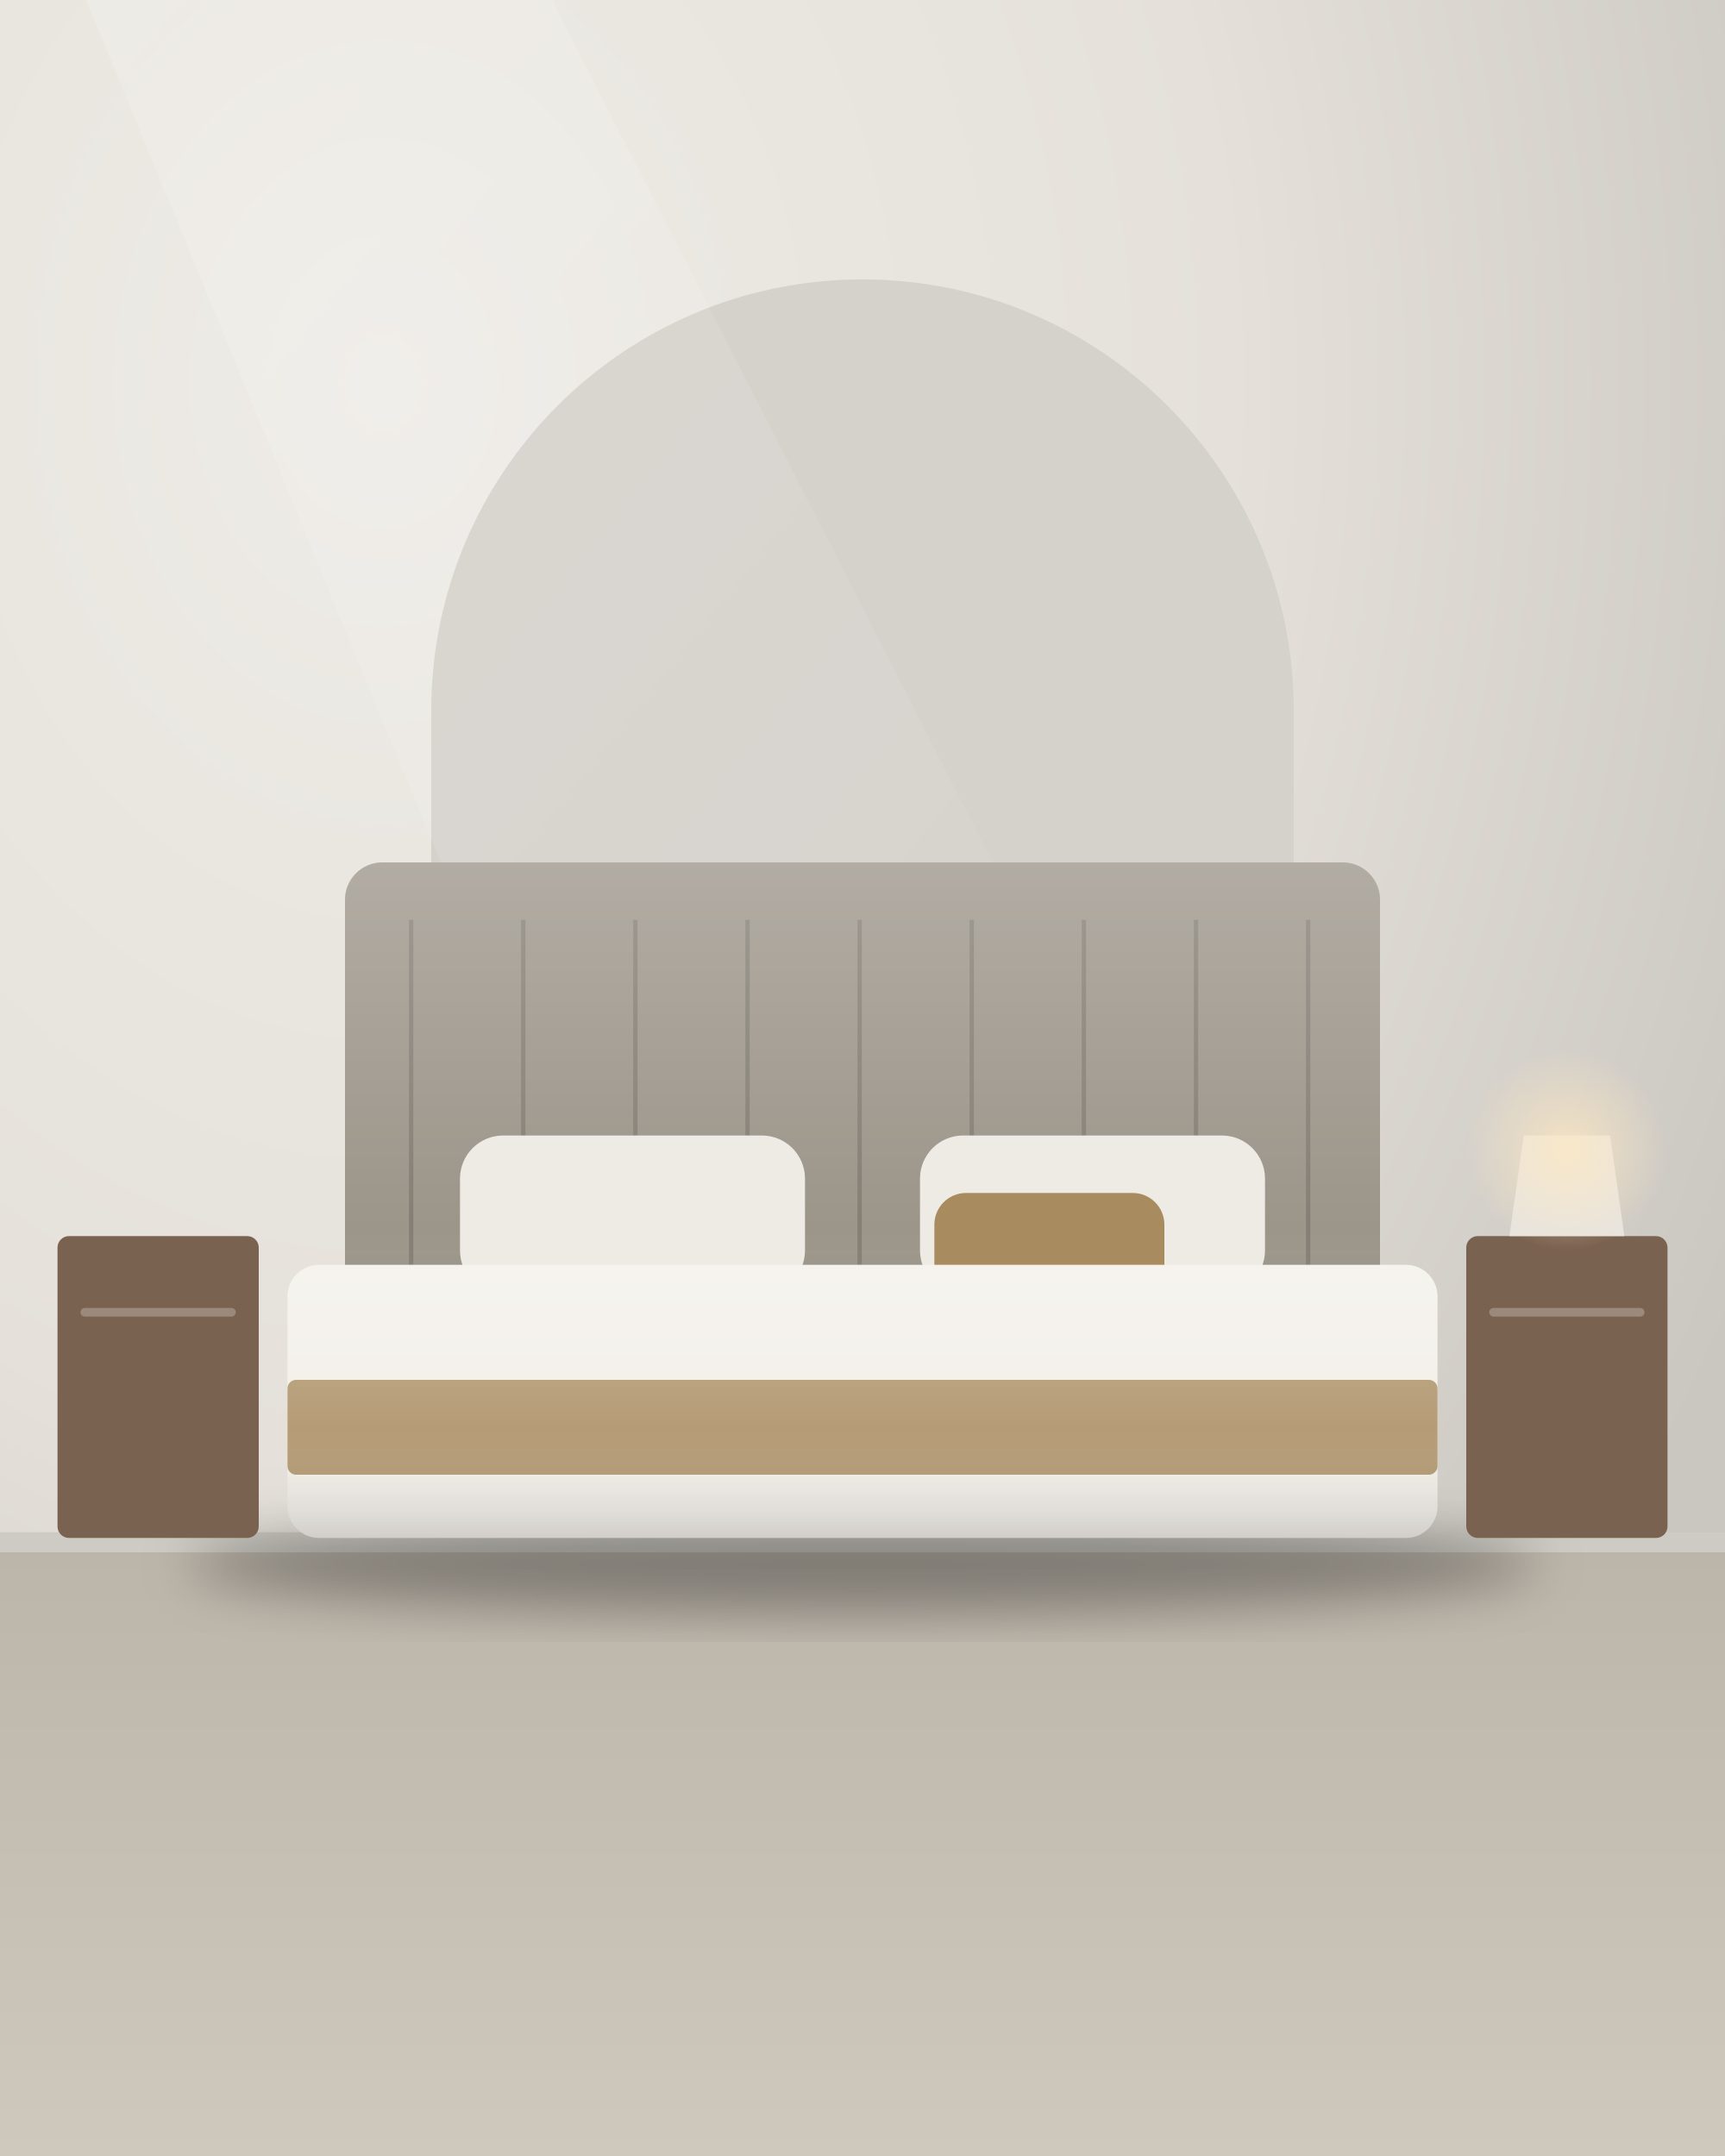
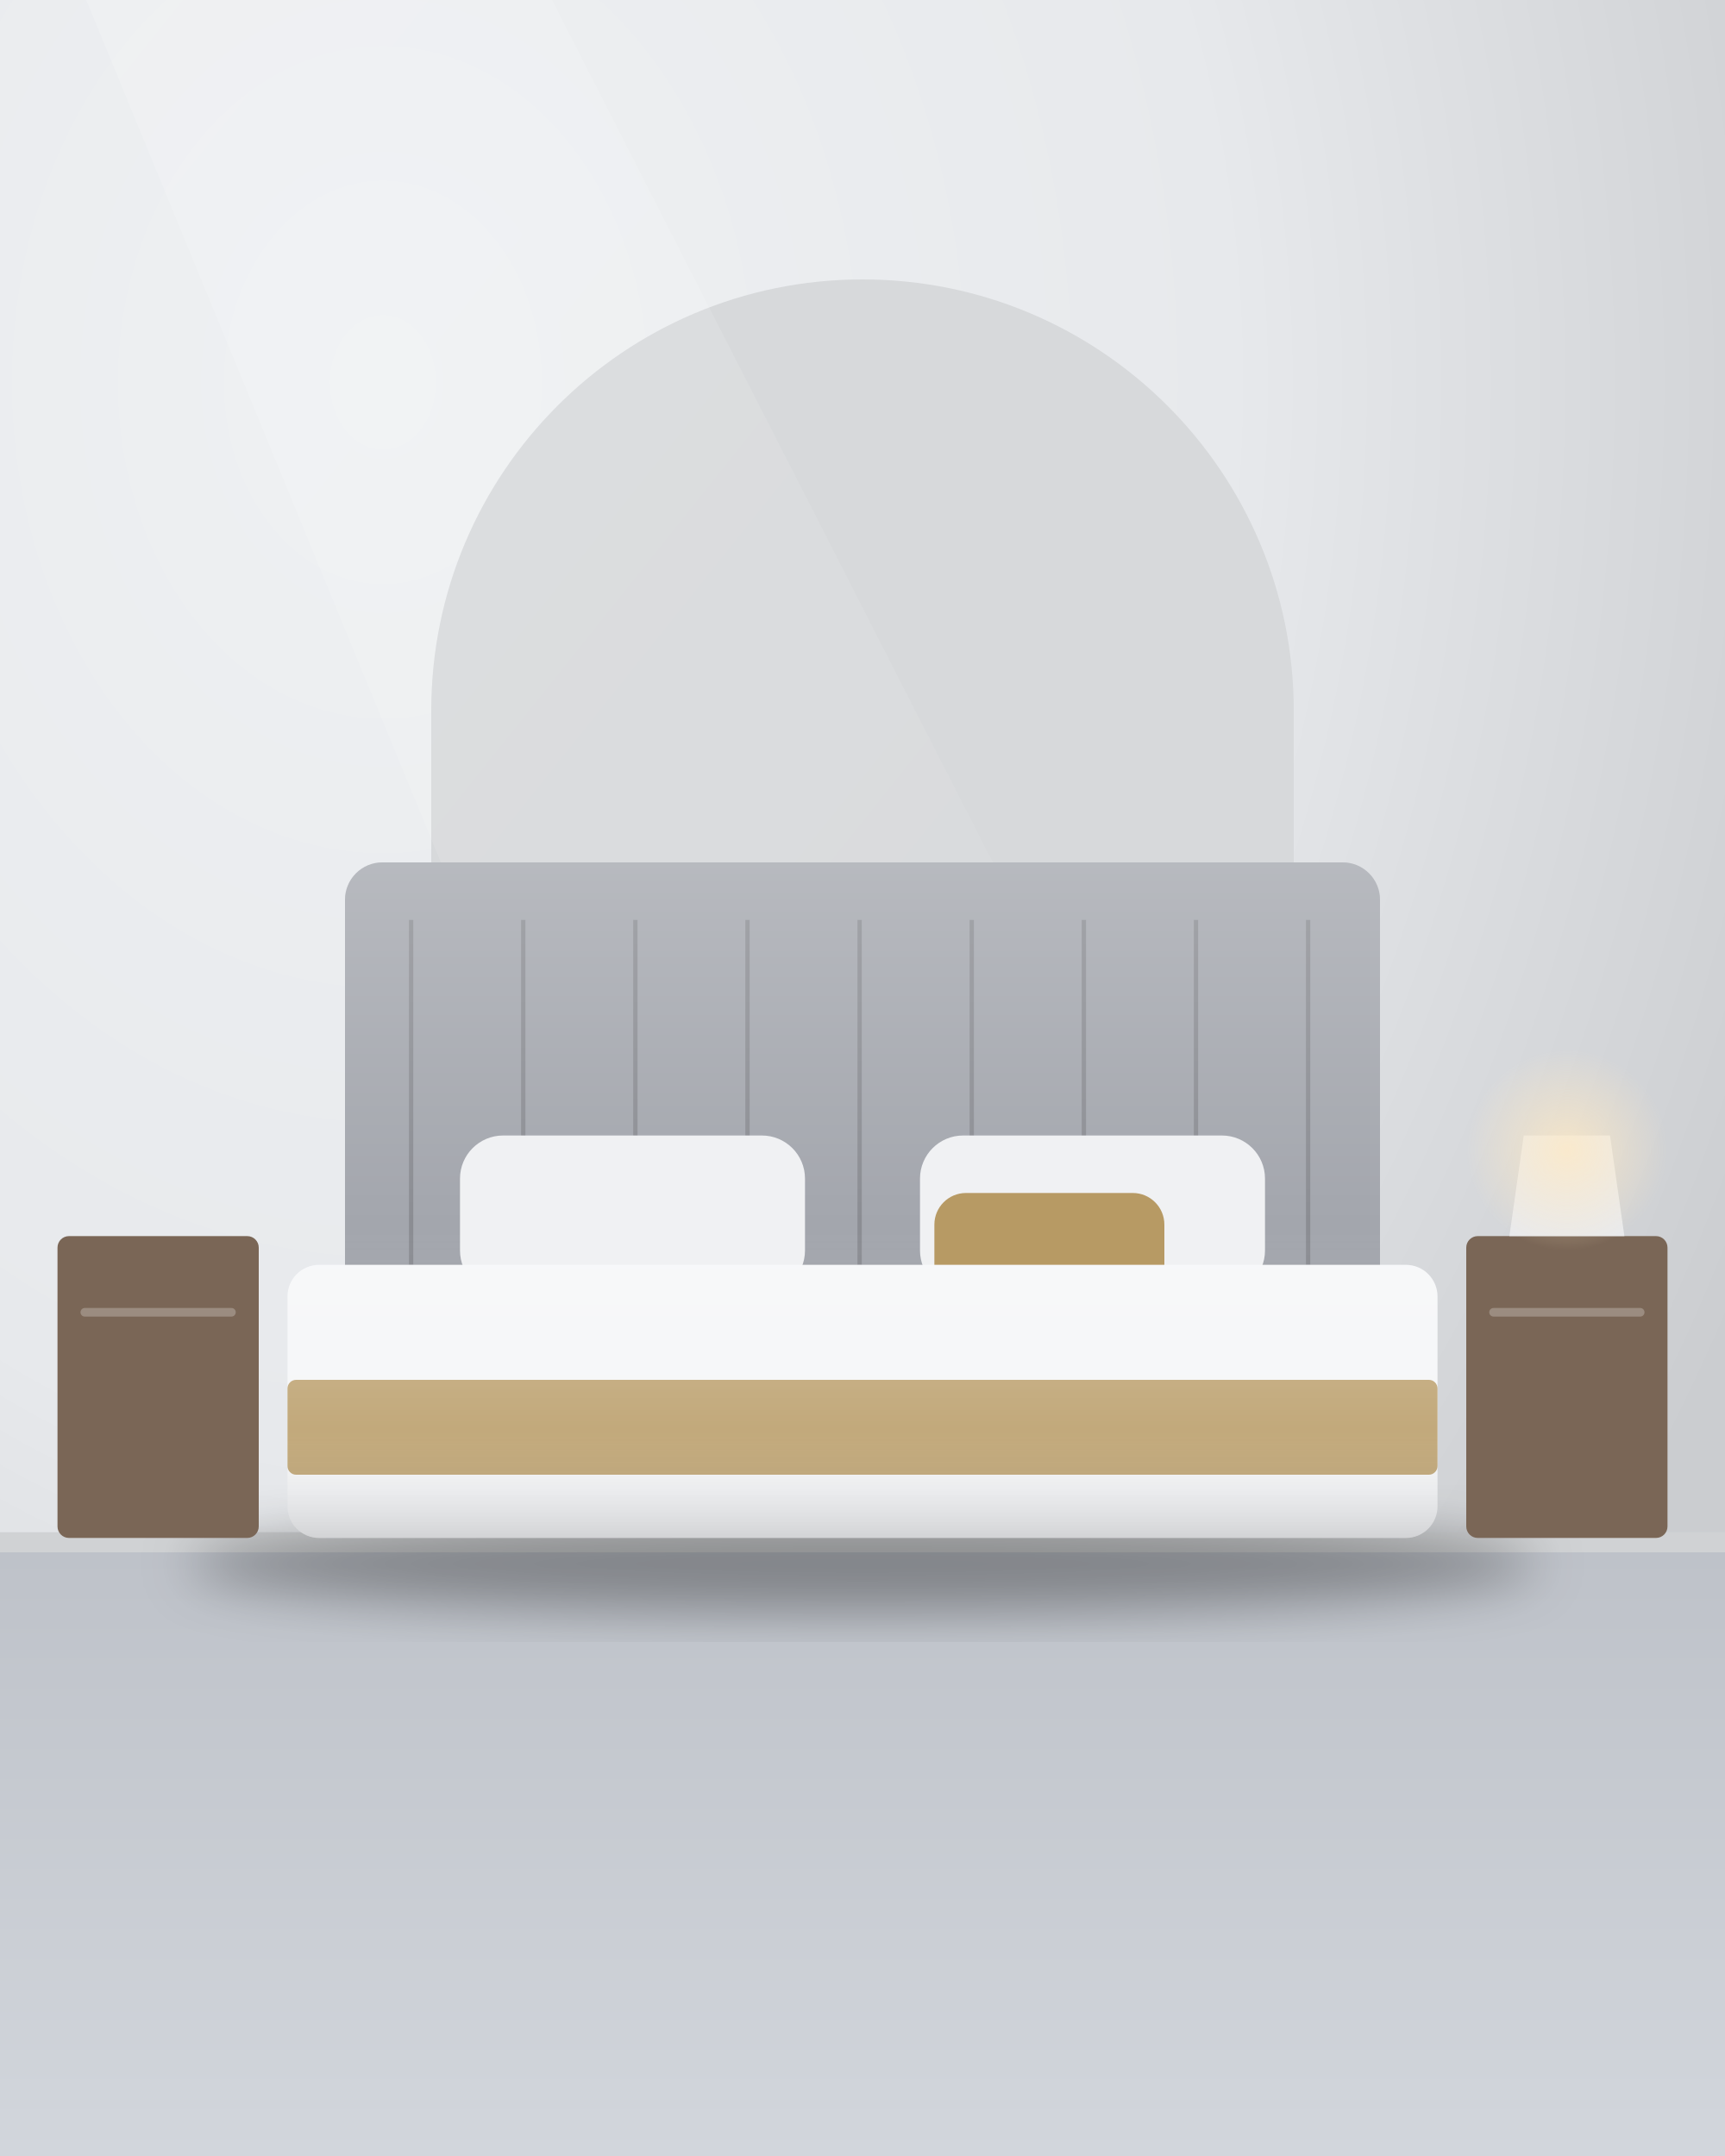
<svg xmlns="http://www.w3.org/2000/svg" viewBox="0 0 1200 1500" preserveAspectRatio="xMidYMid slice">
  <defs>
    <radialGradient id="light-bed-stone-b" cx="0.22" cy="0.18" r="0.9">
-       <stop offset="0" stop-color="#eeece7" />
-       <stop offset="0.55" stop-color="#E5E1DA" />
-       <stop offset="1" stop-color="#cac6c0" />
+       <stop offset="0" stop-color="#eff1f3" />
+       <stop offset="0.55" stop-color="#E7E9EC" />
+       <stop offset="1" stop-color="#cbcdd0" />
    </radialGradient>
    <linearGradient id="floor-bed-stone-b" x1="0" y1="0" x2="0" y2="1">
-       <stop offset="0" stop-color="#bcb5aa" />
-       <stop offset="1" stop-color="#cfc8bd" />
+       <stop offset="0" stop-color="#bec2c9" />
+       <stop offset="1" stop-color="#d2d6dc" />
    </linearGradient>
    <linearGradient id="sheen-bed-stone-b" x1="0" y1="0" x2="0" y2="1">
      <stop offset="0" stop-color="#ffffff" stop-opacity="0.22" />
      <stop offset="0.6" stop-color="#ffffff" stop-opacity="0" />
      <stop offset="1" stop-color="#000000" stop-opacity="0.14" />
    </linearGradient>
    <linearGradient id="beam-bed-stone-b" x1="0" y1="0" x2="1" y2="1">
      <stop offset="0" stop-color="#ffffff" stop-opacity="0.28" />
      <stop offset="1" stop-color="#ffffff" stop-opacity="0" />
    </linearGradient>
    <radialGradient id="glow-bed-stone-b" cx="0.5" cy="0.5" r="0.5">
      <stop offset="0" stop-color="#FFE9C2" stop-opacity="0.75" />
      <stop offset="1" stop-color="#FFE9C2" stop-opacity="0" />
    </radialGradient>
    <filter id="blur-bed-stone-b" x="-30%" y="-30%" width="160%" height="160%">
      <feGaussianBlur stdDeviation="18" />
    </filter>
    <filter id="soft-bed-stone-b" x="-10%" y="-10%" width="120%" height="120%">
      <feGaussianBlur stdDeviation="4" />
    </filter>
    <linearGradient id="mirror-bed-stone-b" x1="0" y1="0" x2="1" y2="1">
-       <stop offset="0" stop-color="#ece9e3" />
-       <stop offset="0.5" stop-color="#cecbc4" />
-       <stop offset="1" stop-color="#73716d" />
+       <stop offset="0" stop-color="#edeff1" />
+       <stop offset="0.5" stop-color="#d0d2d4" />
+       <stop offset="1" stop-color="#747576" />
    </linearGradient>
  </defs>
  <rect width="1200" height="1500" fill="url(#light-bed-stone-b)" />
-   <path d="M300 1080 V494.4 A300 300 0 0 1 900 494.4 V1080 Z" fill="#d5d1cb" />
+   <path d="M300 1080 V494.4 A300 300 0 0 1 900 494.4 V1080 Z" fill="#d7d9db" />
  <path d="M60 0 L384 0 L936 1080 L504 1080 Z" fill="url(#beam-bed-stone-b)" opacity="0.55" />
-   <rect y="1066" width="1200" height="14" fill="#cecbc4" />
+   <rect y="1066" width="1200" height="14" fill="#d0d2d4" />
  <rect y="1080" width="1200" height="420" fill="url(#floor-bed-stone-b)" />
  <g transform="translate(1200 0) scale(-1 1)">
    <ellipse cx="600" cy="1088" rx="470" ry="34" fill="#000" opacity="0.32" filter="url(#blur-bed-stone-b)" />
-     <rect x="240" y="600" width="720" height="420" rx="26" fill="#9C958A" />
-     <line x1="290" y1="640" x2="290" y2="880" stroke="#857f75" stroke-width="3" />
-     <line x1="368" y1="640" x2="368" y2="880" stroke="#857f75" stroke-width="3" />
-     <line x1="446" y1="640" x2="446" y2="880" stroke="#857f75" stroke-width="3" />
-     <line x1="524" y1="640" x2="524" y2="880" stroke="#857f75" stroke-width="3" />
-     <line x1="602" y1="640" x2="602" y2="880" stroke="#857f75" stroke-width="3" />
-     <line x1="680" y1="640" x2="680" y2="880" stroke="#857f75" stroke-width="3" />
-     <line x1="758" y1="640" x2="758" y2="880" stroke="#857f75" stroke-width="3" />
-     <line x1="836" y1="640" x2="836" y2="880" stroke="#857f75" stroke-width="3" />
-     <line x1="914" y1="640" x2="914" y2="880" stroke="#857f75" stroke-width="3" />
+     <rect x="240" y="600" width="720" height="420" rx="26" fill="#A3A6AD" />
+     <line x1="290" y1="640" x2="290" y2="880" stroke="#8b8d93" stroke-width="3" />
+     <line x1="368" y1="640" x2="368" y2="880" stroke="#8b8d93" stroke-width="3" />
+     <line x1="446" y1="640" x2="446" y2="880" stroke="#8b8d93" stroke-width="3" />
+     <line x1="524" y1="640" x2="524" y2="880" stroke="#8b8d93" stroke-width="3" />
+     <line x1="602" y1="640" x2="602" y2="880" stroke="#8b8d93" stroke-width="3" />
+     <line x1="680" y1="640" x2="680" y2="880" stroke="#8b8d93" stroke-width="3" />
+     <line x1="758" y1="640" x2="758" y2="880" stroke="#8b8d93" stroke-width="3" />
+     <line x1="836" y1="640" x2="836" y2="880" stroke="#8b8d93" stroke-width="3" />
+     <line x1="914" y1="640" x2="914" y2="880" stroke="#8b8d93" stroke-width="3" />
    <rect x="240" y="600" width="720" height="420" rx="26" fill="url(#sheen-bed-stone-b)" />
-     <rect x="320" y="790" width="240" height="110" rx="30" fill="#eeebe5" />
-     <rect x="640" y="790" width="240" height="110" rx="30" fill="#eeebe5" />
-     <rect x="390" y="830" width="160" height="84" rx="22" fill="#A88B5E" />
-     <rect x="200" y="880" width="800" height="190" rx="22" fill="#F3F0EA" />
-     <rect x="200" y="960" width="800" height="66" rx="6" fill="#b59c76" />
+     <rect x="320" y="790" width="240" height="110" rx="30" fill="#f0f1f3" />
+     <rect x="640" y="790" width="240" height="110" rx="30" fill="#f0f1f3" />
+     <rect x="390" y="830" width="160" height="84" rx="22" fill="#B79A64" />
+     <rect x="200" y="880" width="800" height="190" rx="22" fill="#F5F6F8" />
+     <rect x="200" y="960" width="800" height="66" rx="6" fill="#c2a97b" />
    <rect x="200" y="880" width="800" height="190" rx="22" fill="url(#sheen-bed-stone-b)" />
-     <rect x="40" y="860" width="140" height="210" rx="8" fill="#7A6250" />
-     <rect x="56" y="910" width="108" height="6" rx="3" fill="#9b897c" />
-     <path d="M70 860 L80 790 L140 790 L150 860 Z" fill="#e7e4de" />
+     <rect x="40" y="860" width="140" height="210" rx="8" fill="#7A6656" />
+     <rect x="56" y="910" width="108" height="6" rx="3" fill="#9b8c80" />
+     <path d="M70 860 L80 790 L140 790 L150 860 Z" fill="#e9eaec" />
    <circle cx="110" cy="800" r="70" fill="url(#glow-bed-stone-b)" />
-     <rect x="1020" y="860" width="140" height="210" rx="8" fill="#7A6250" />
-     <rect x="1036" y="910" width="108" height="6" rx="3" fill="#9b897c" />
+     <rect x="1020" y="860" width="140" height="210" rx="8" fill="#7A6656" />
+     <rect x="1036" y="910" width="108" height="6" rx="3" fill="#9b8c80" />
  </g>
</svg>
